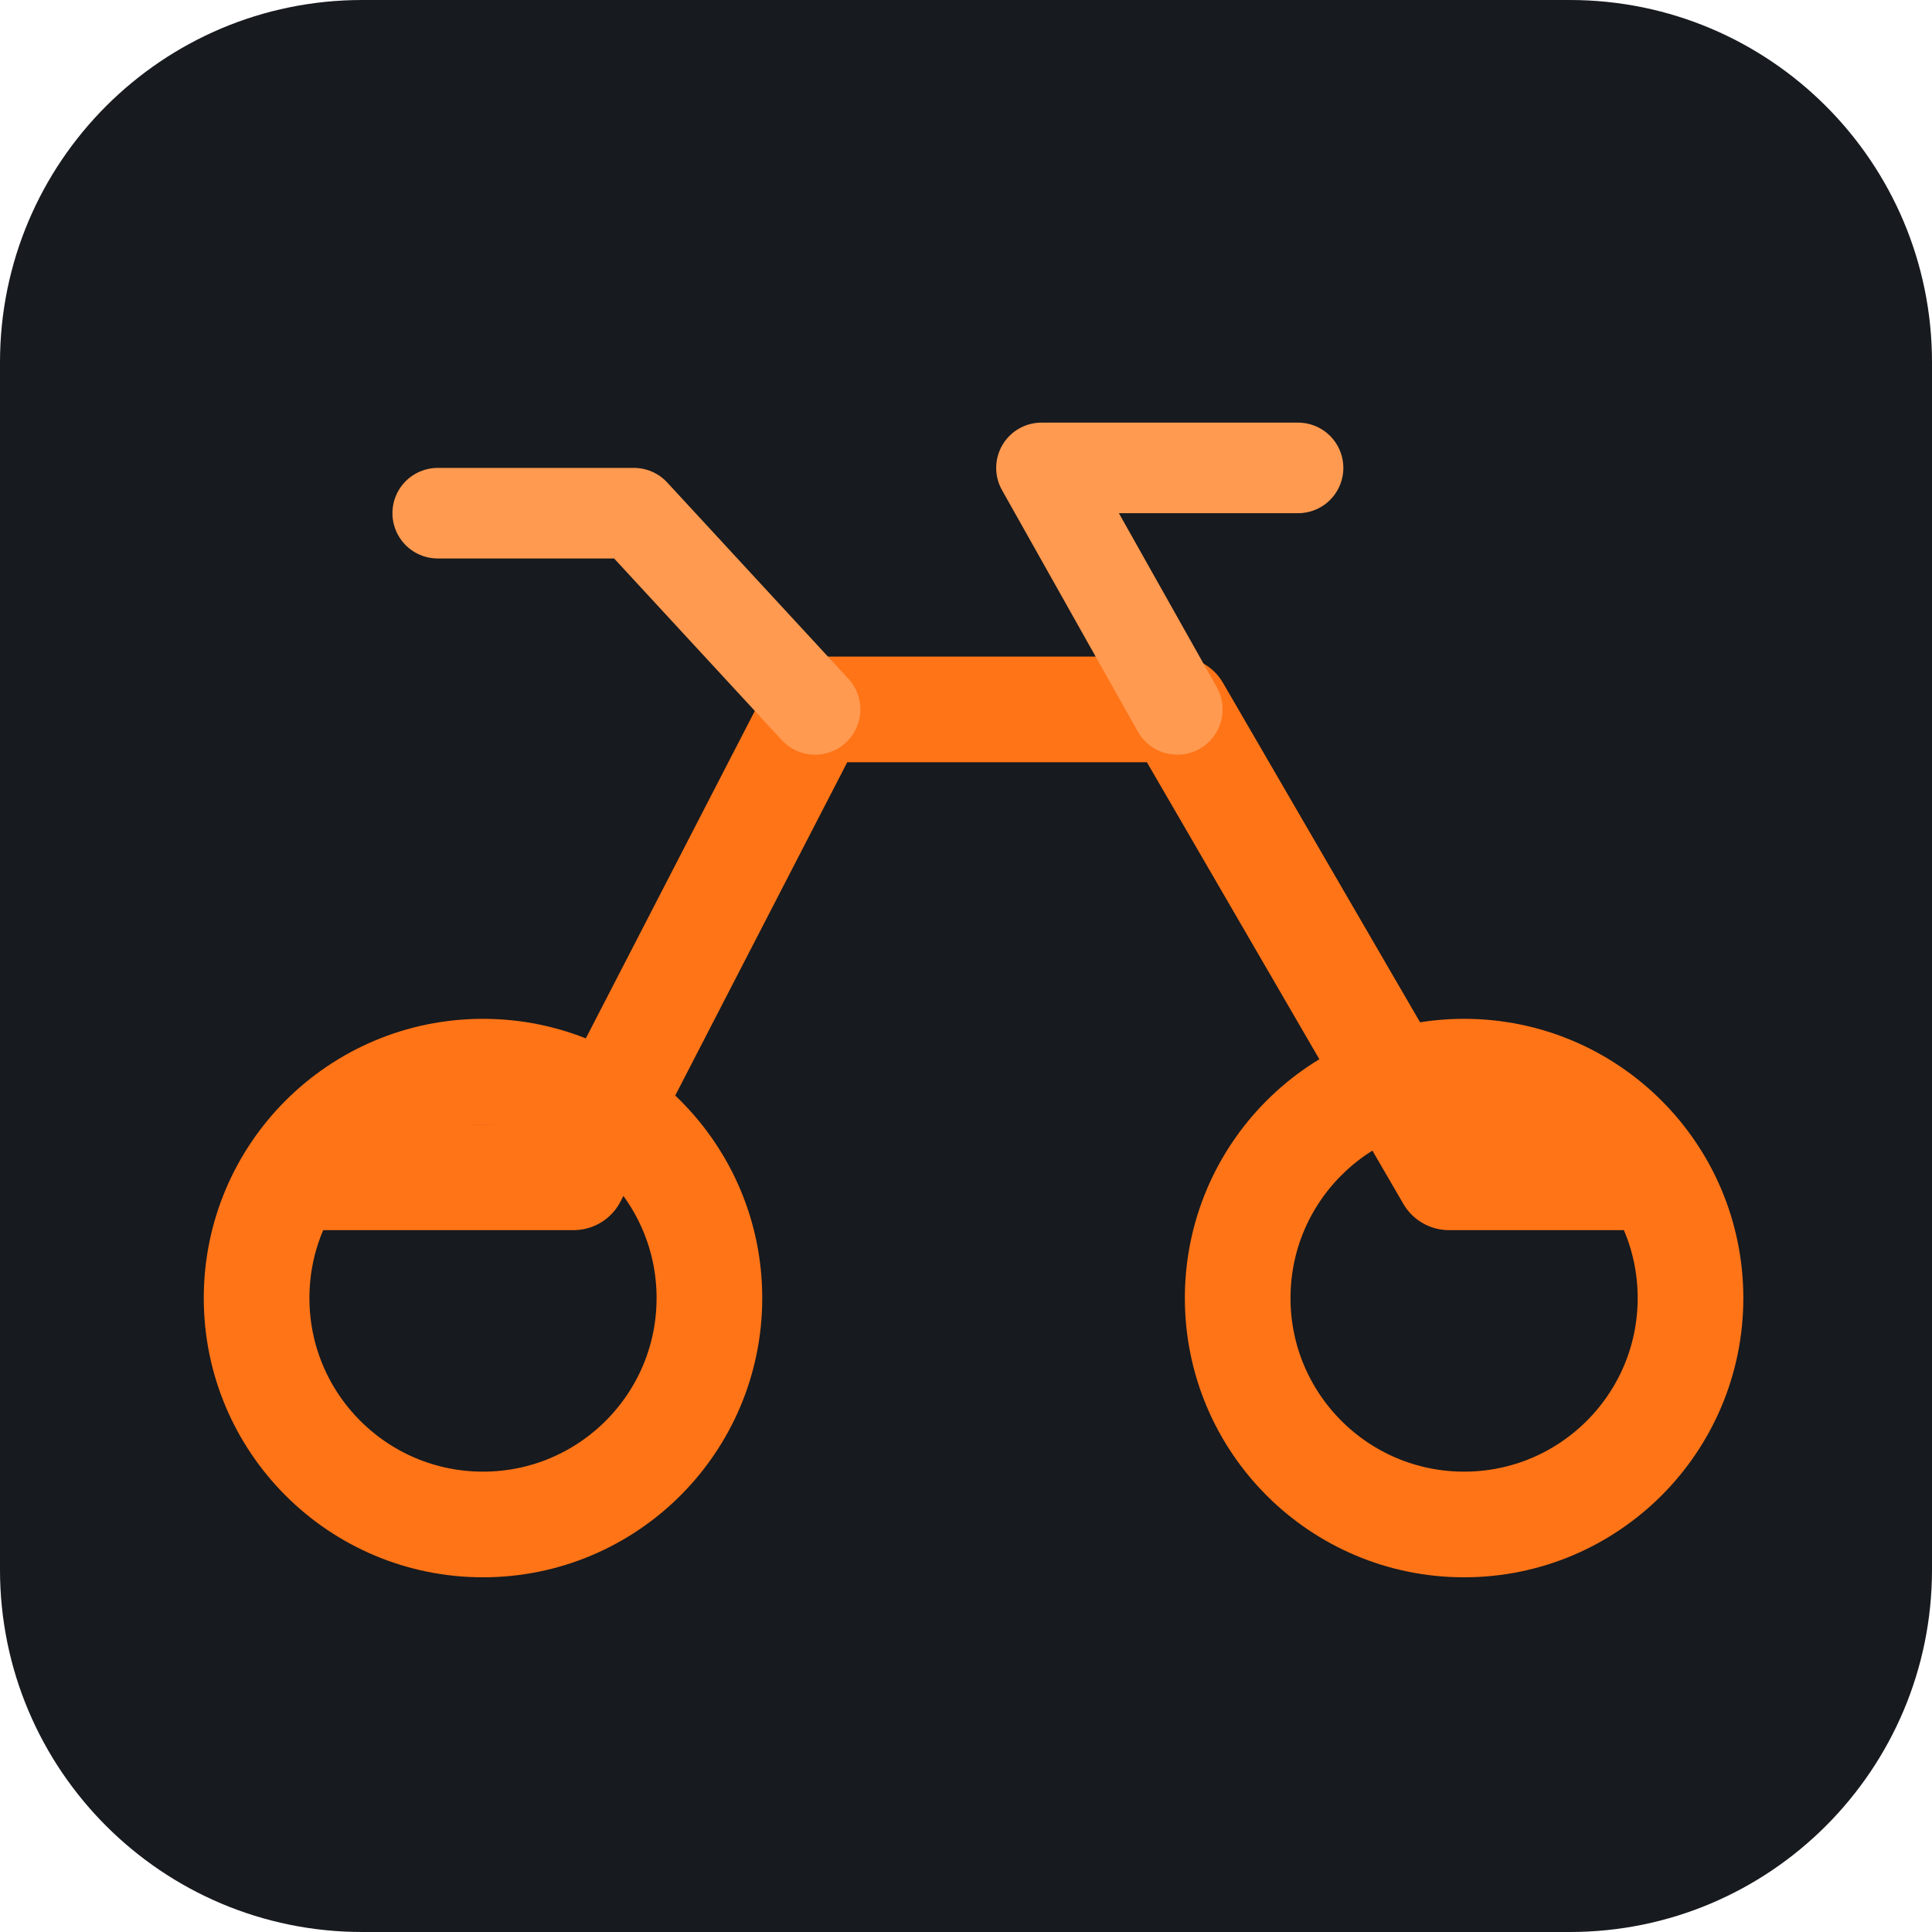
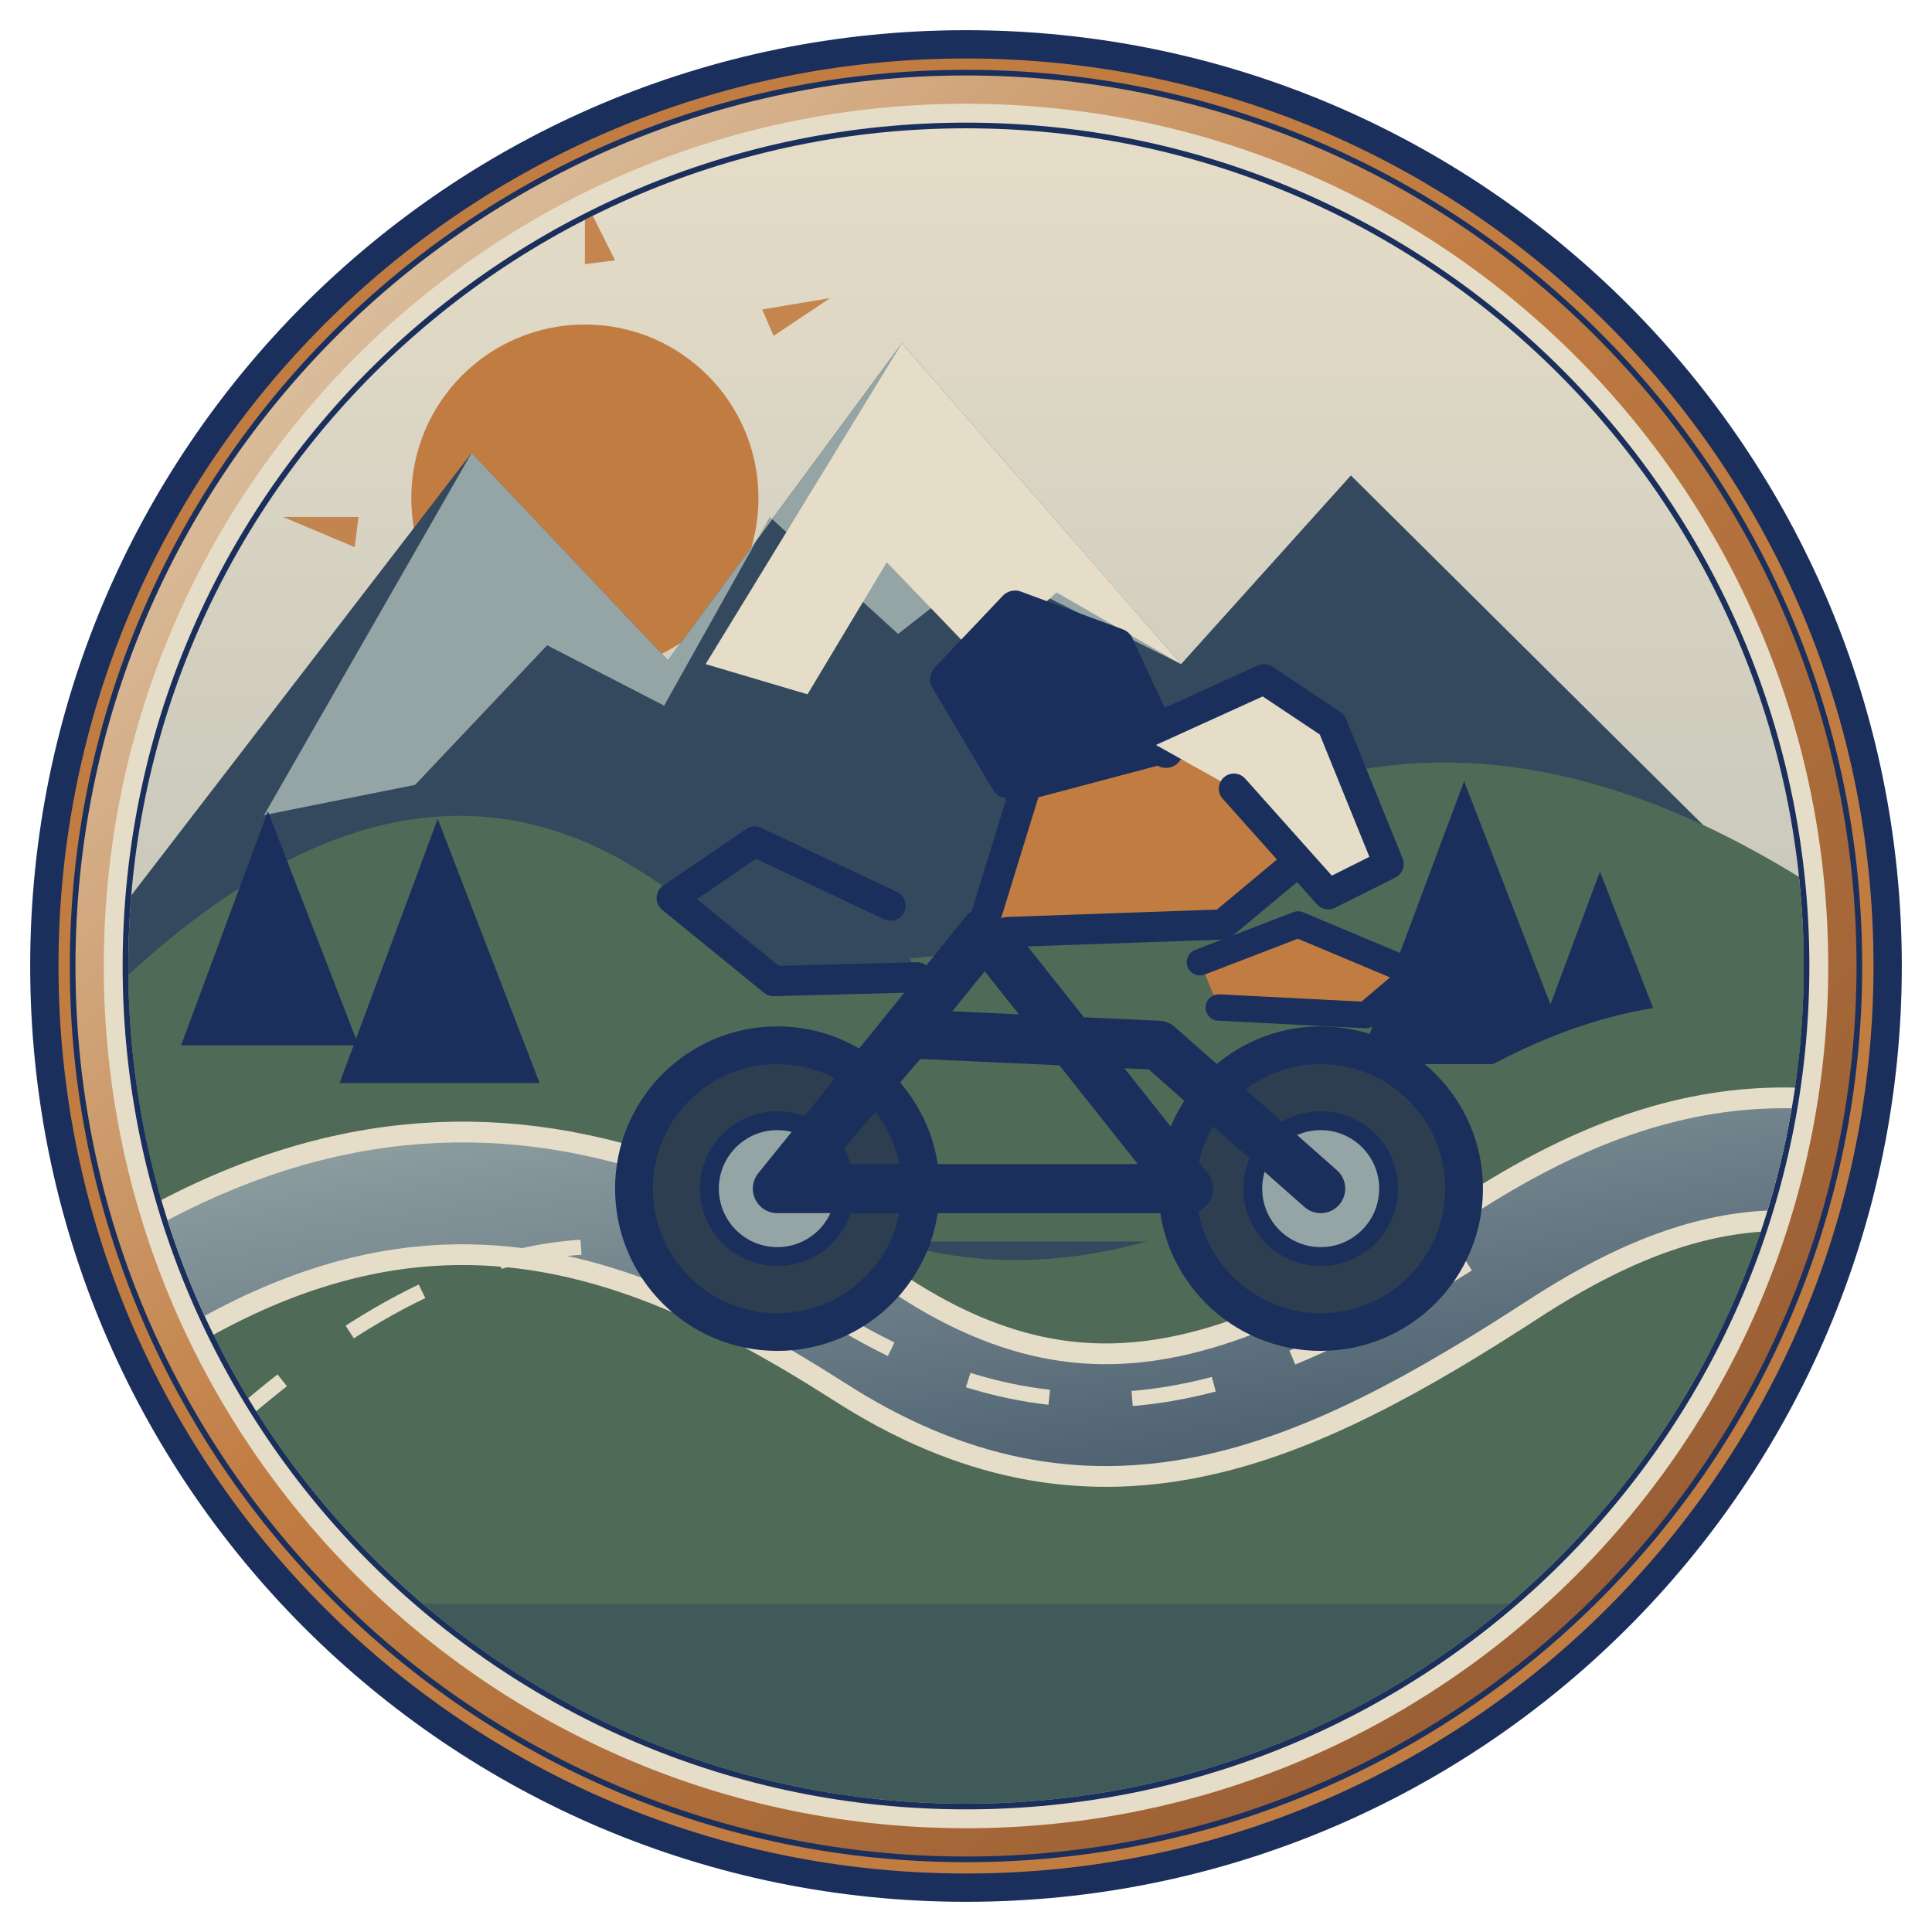
- <svg xmlns="http://www.w3.org/2000/svg" viewBox="0 0 128 128">
-   <rect width="128" height="128" rx="24" fill="#171a1e" />
-   <path d="M20 78h18l16-31h24l18 31h13" fill="none" stroke="#ff7417" stroke-width="7" stroke-linecap="round" stroke-linejoin="round" />
-   <circle cx="32" cy="86" r="15" fill="none" stroke="#ff7417" stroke-width="7" />
-   <circle cx="97" cy="86" r="15" fill="none" stroke="#ff7417" stroke-width="7" />
-   <path d="M54 47 42 34H29M78 47 69 31h17M69 31h16" fill="none" stroke="#ff9a50" stroke-width="6" stroke-linecap="round" stroke-linejoin="round" />
+ <svg xmlns="http://www.w3.org/2000/svg" viewBox="0 0 512 512">
+   <defs>
+     <linearGradient id="rim" x1="0" y1="0" x2="1" y2="1">
+       <stop stop-color="#E6DDC8" />
+       <stop offset=".45" stop-color="#C17C42" />
+       <stop offset="1" stop-color="#8B542F" />
+     </linearGradient>
+     <linearGradient id="sky" x1="0" y1="0" x2="0" y2="1">
+       <stop stop-color="#E6DDC8" />
+       <stop offset="1" stop-color="#A9B2AF" />
+     </linearGradient>
+     <linearGradient id="road" x1="0" y1="0" x2="1" y2="1">
+       <stop stop-color="#95A5A6" />
+       <stop offset="1" stop-color="#34495E" />
+     </linearGradient>
+     <clipPath id="disc">
+       <circle cx="256" cy="256" r="222" />
+     </clipPath>
+   </defs>
+   <circle cx="256" cy="256" r="248" fill="#1A2F5C" />
+   <circle cx="256" cy="256" r="236" fill="url(#rim)" />
+   <circle cx="256" cy="256" r="226" fill="#1A2F5C" />
+   <g clip-path="url(#disc)">
+     <rect x="30" y="30" width="452" height="452" fill="url(#sky)" />
+     <circle cx="155" cy="132" r="46" fill="#C17C42" />
+     <g fill="#C17C42" opacity=".9">
+       <path d="M155 70v-17l8 16m-65 20-14-10 18 3m103 7 15-10-18 3M95 137H75l19 8m121-8h19l-19 8" />
+     </g>
+     <path d="m25 250 100-130 52 55 62-84 74 85 45-50 133 132v100H25Z" fill="#34495E" />
+     <path d="m70 216 55-96 52 55 62-84 74 85-52-26-23 18-34-31-28 50-31-16-35 37Z" fill="#95A5A6" />
+     <path d="m187 176 52-85 74 85-33-19-20 18-25-26-21 35Z" fill="#E6DDC8" />
+     <path d="M25 267q80-80 148-34t135-8q81-52 179 14v90H25Z" fill="#4F6B57" />
+     <g fill="#1A2F5C">
+       <path d="m48 277 23-62 24 62zm42 10 26-70 27 70zm270-5 28-75 29 75zm42 8 22-59 23 59z" />
+     </g>
+     <path d="M-10 360c90-100 172-70 221-42 53 30 105 15 163-23 51-34 91-39 152-12v230H-10Z" fill="#4F6B57" />
+     <path d="M-30 400c112-119 192-89 261-45 59 38 107 17 167-22 51-33 91-34 145-5" fill="none" stroke="#E6DDC8" stroke-width="38" />
+     <path d="M-30 400c112-119 192-89 261-45 59 38 107 17 167-22 51-33 91-34 145-5" fill="none" stroke="url(#road)" stroke-width="27" />
+     <path d="M58 380c74-67 123-55 166-29 61 36 109 19 165-16" fill="none" stroke="#E6DDC8" stroke-width="4" stroke-dasharray="22 22" />
+     <g stroke="#1A2F5C" stroke-linecap="round" stroke-linejoin="round">
+       <circle cx="206" cy="315" r="38" fill="#2C3E50" stroke-width="10" />
+       <circle cx="350" cy="315" r="38" fill="#2C3E50" stroke-width="10" />
+       <circle cx="206" cy="315" r="18" fill="#95A5A6" stroke-width="5" />
+       <circle cx="350" cy="315" r="18" fill="#95A5A6" stroke-width="5" />
+       <path d="m206 315 55-68 54 68h-109l35-41 66 3 43 38" fill="none" stroke-width="13" />
+       <path d="m260 247 12-39 49-13 27 30-24 20-57 2" fill="#C17C42" stroke-width="8" />
+       <path d="m267 207-16-27 18-19 27 10 13 28" fill="#1A2F5C" stroke-width="9" />
+       <path d="m302 195 33-15 18 12 15 37-16 8-25-28" fill="#E6DDC8" stroke-width="8" />
+       <path d="m236 240-36-17-22 15 27 22 38-1" fill="#34495E" stroke-width="8" />
+       <path d="m318 255 26-10 31 13-13 11-39-2" fill="#C17C42" stroke-width="7" />
+     </g>
+     <path d="M40 425h432v65H40Z" fill="#1A2F5C" opacity=".28" />
+   </g>
+   <circle cx="256" cy="256" r="226" fill="none" stroke="#E6DDC8" stroke-width="5" />
+   <circle cx="256" cy="256" r="239" fill="none" stroke="#C17C42" stroke-width="3" />
</svg>
